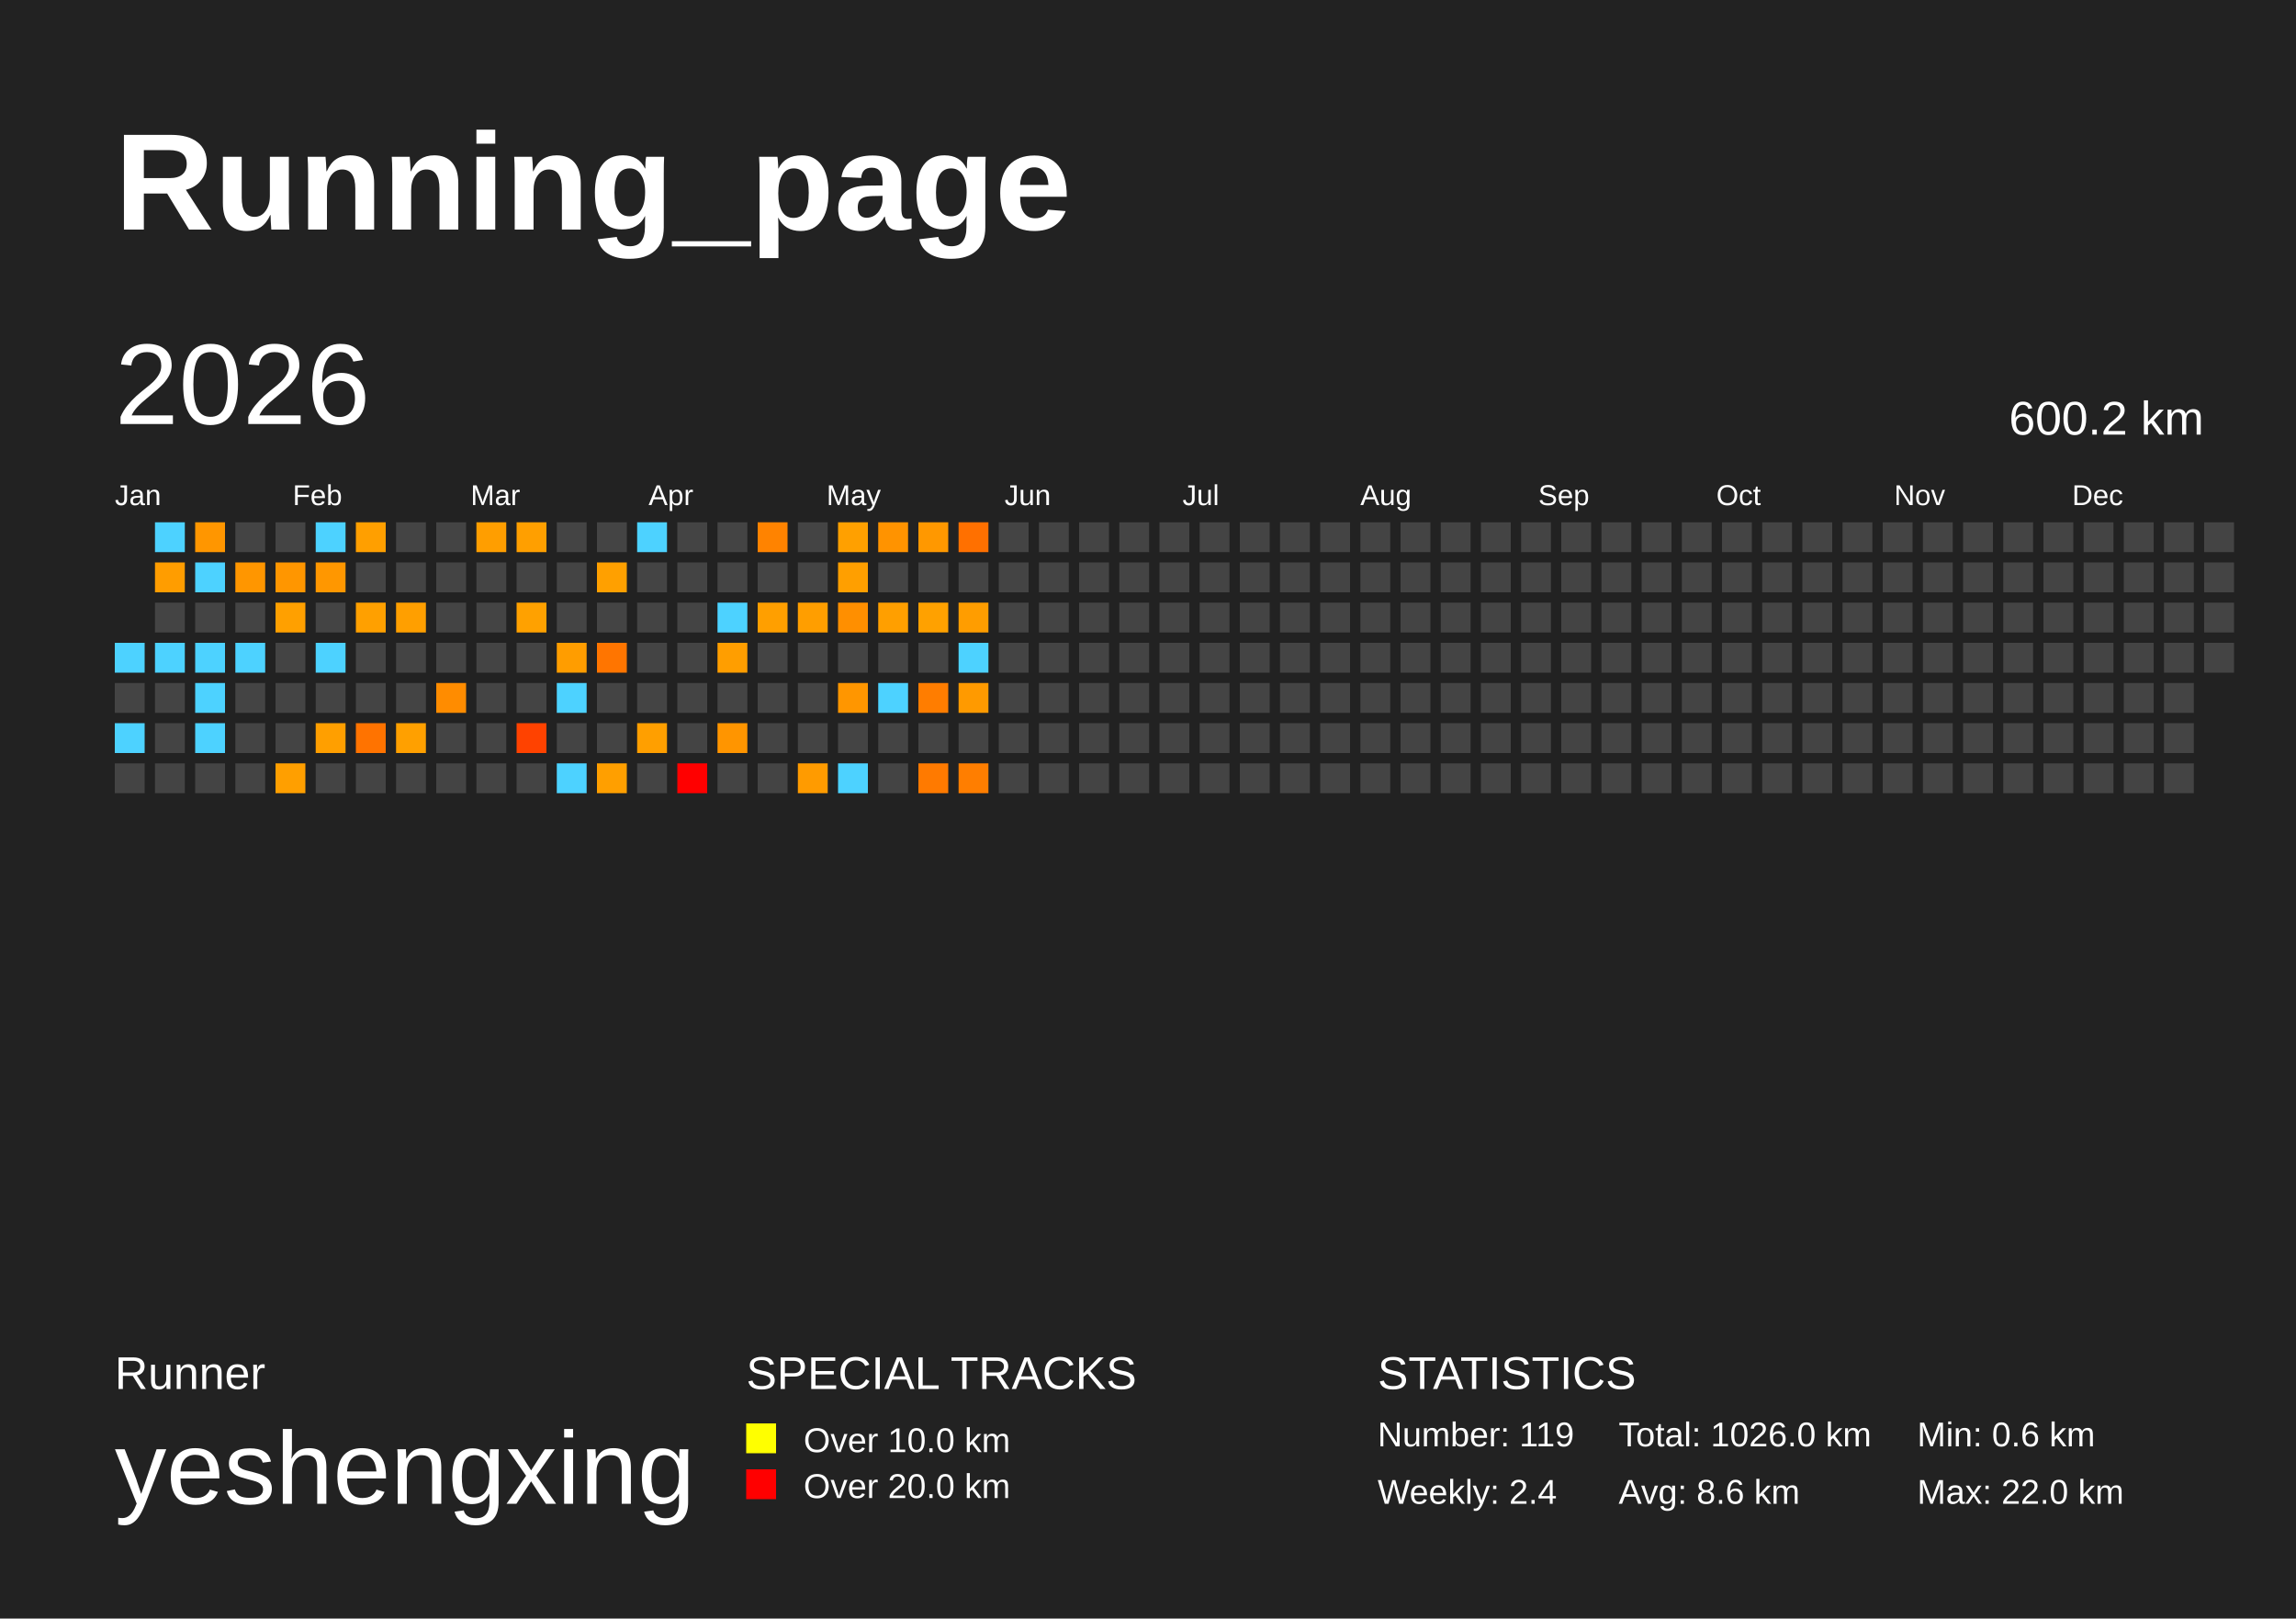
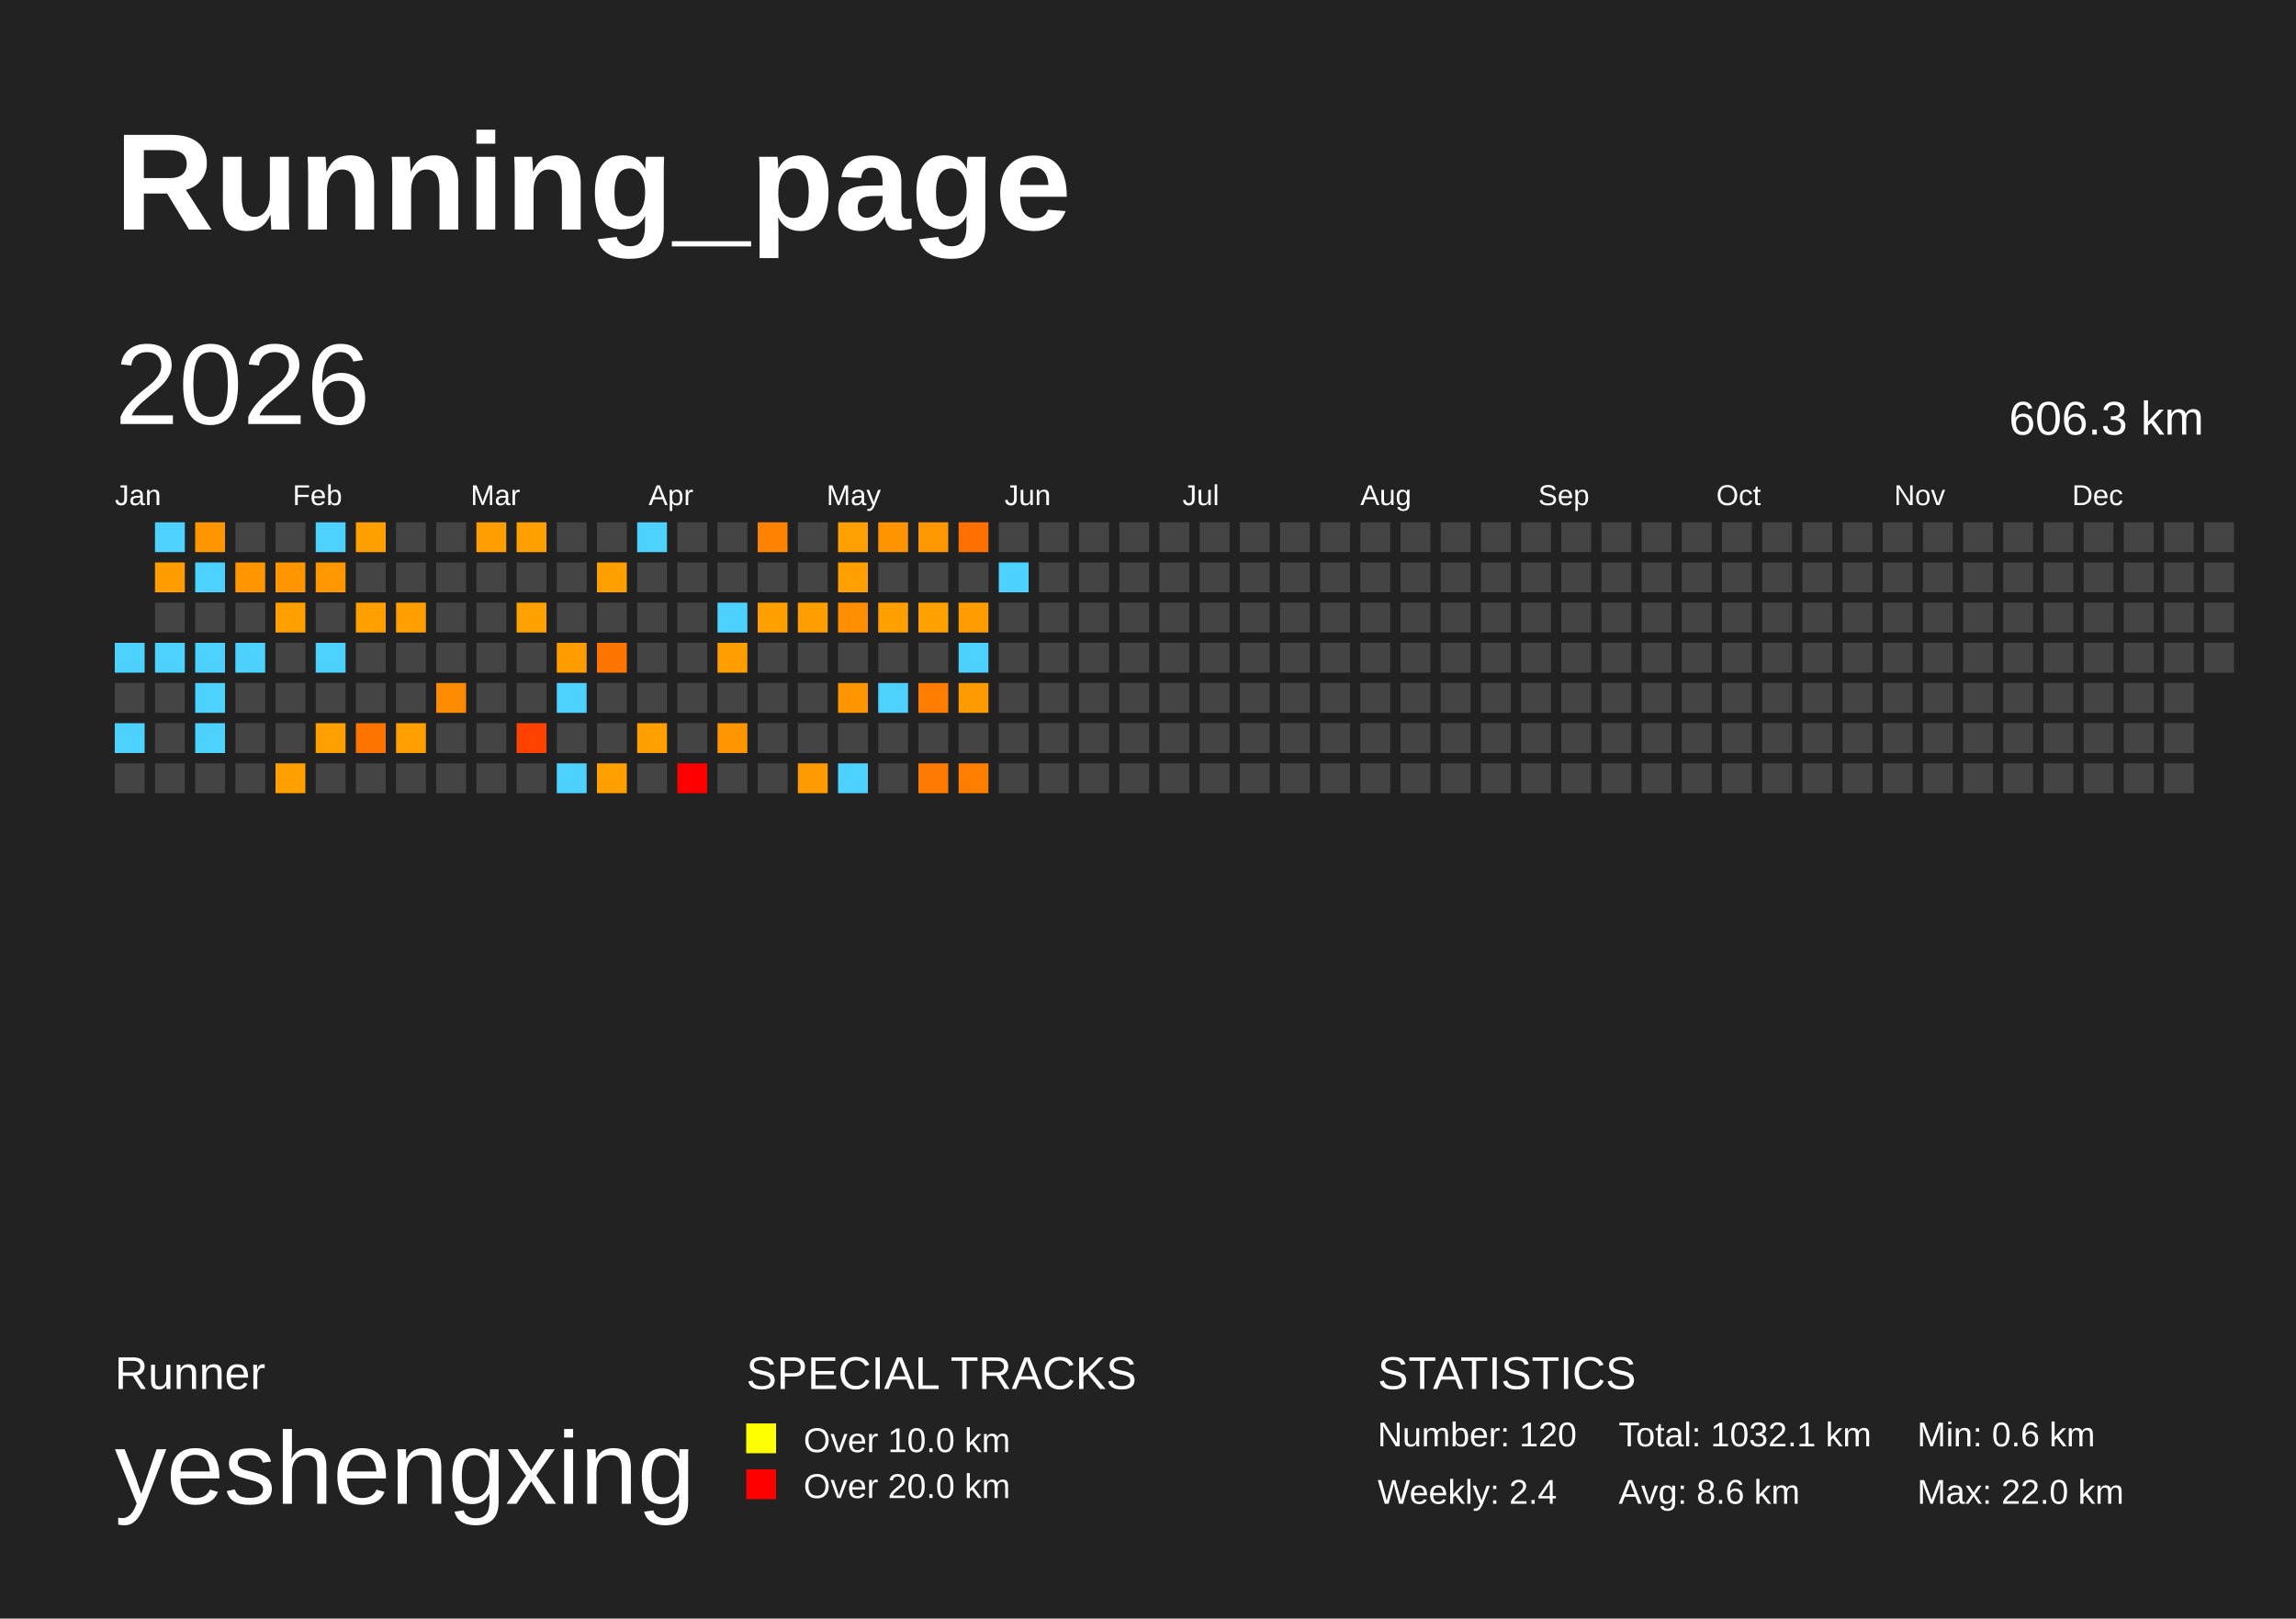
<svg xmlns="http://www.w3.org/2000/svg" baseProfile="full" height="141mm" version="1.1" viewBox="0,0,200,141" width="200mm">
  <defs />
  <rect fill="#222222" height="141" width="200" x="0" y="0" />
  <text fill="#FFFFFF" style="font-size:12px; font-family:Arial; font-weight:bold;" x="10" y="20">Running_page</text>
  <text fill="#FFFFFF" style="font-size:4px; font-family:Arial" x="10" y="121">Runner</text>
  <text fill="#FFFFFF" style="font-size:9px; font-family:Arial" x="10" y="131">yeshengxing</text>
  <text fill="#FFFFFF" style="font-size:4px; font-family:Arial" x="65" y="121">SPECIAL TRACKS</text>
  <rect fill="yellow" height="2.6" width="2.6" x="65" y="124" />
  <text fill="#FFFFFF" style="font-size:3px; font-family:Arial" x="70" y="126.5">Over 10.0 km</text>
  <rect fill="red" height="2.6" width="2.6" x="65" y="128" />
  <text fill="#FFFFFF" style="font-size:3px; font-family:Arial" x="70" y="130.5">Over 20.0 km</text>
  <text fill="#FFFFFF" style="font-size:4px; font-family:Arial" x="120" y="121">STATISTICS</text>
-   <text fill="#FFFFFF" style="font-size:3px; font-family:Arial" x="120" y="126">Number: 119</text>
+   <text fill="#FFFFFF" style="font-size:3px; font-family:Arial" x="120" y="126">Number: 120</text>
  <text fill="#FFFFFF" style="font-size:3px; font-family:Arial" x="120" y="131">Weekly: 2.4</text>
-   <text fill="#FFFFFF" style="font-size:3px; font-family:Arial" x="141" y="126">Total: 1026.0 km</text>
+   <text fill="#FFFFFF" style="font-size:3px; font-family:Arial" x="141" y="126">Total: 1032.1 km</text>
  <text fill="#FFFFFF" style="font-size:3px; font-family:Arial" x="141" y="131">Avg: 8.6 km</text>
  <text fill="#FFFFFF" style="font-size:3px; font-family:Arial" x="167" y="126">Min: 0.6 km</text>
  <text fill="#FFFFFF" style="font-size:3px; font-family:Arial" x="167" y="131">Max: 22.0 km</text>
  <text dominant-baseline="hanging" fill="#FFFFFF" style="font-size:10.0px; font-family:Arial;" x="10" y="30">2026</text>
-   <text dominant-baseline="hanging" fill="#FFFFFF" style="font-size:4.125px; font-family:Arial;" x="175" y="35">600.2 km</text>
+   <text dominant-baseline="hanging" fill="#FFFFFF" style="font-size:4.125px; font-family:Arial;" x="175" y="35">606.3 km</text>
  <text fill="#FFFFFF" style="font-size:2.5px; font-family:Arial" x="10.0" y="44">Jan</text>
  <text fill="#FFFFFF" style="font-size:2.5px; font-family:Arial" x="25.5" y="44">Feb</text>
  <text fill="#FFFFFF" style="font-size:2.5px; font-family:Arial" x="41.0" y="44">Mar</text>
  <text fill="#FFFFFF" style="font-size:2.5px; font-family:Arial" x="56.5" y="44">Apr</text>
  <text fill="#FFFFFF" style="font-size:2.5px; font-family:Arial" x="72.0" y="44">May</text>
  <text fill="#FFFFFF" style="font-size:2.5px; font-family:Arial" x="87.5" y="44">Jun</text>
  <text fill="#FFFFFF" style="font-size:2.5px; font-family:Arial" x="103.0" y="44">Jul</text>
  <text fill="#FFFFFF" style="font-size:2.5px; font-family:Arial" x="118.5" y="44">Aug</text>
  <text fill="#FFFFFF" style="font-size:2.5px; font-family:Arial" x="134.0" y="44">Sep</text>
  <text fill="#FFFFFF" style="font-size:2.5px; font-family:Arial" x="149.5" y="44">Oct</text>
  <text fill="#FFFFFF" style="font-size:2.5px; font-family:Arial" x="165.0" y="44">Nov</text>
  <text fill="#FFFFFF" style="font-size:2.5px; font-family:Arial" x="180.5" y="44">Dec</text>
  <rect fill="#4dd2ff" height="2.6" width="2.6" x="10.0" y="56.0" />
  <rect fill="#444444" height="2.6" width="2.6" x="10.0" y="59.5" />
  <rect fill="#4dd2ff" height="2.6" width="2.6" x="10.0" y="63.0" />
  <rect fill="#444444" height="2.6" width="2.6" x="10.0" y="66.5" />
  <rect fill="#4dd2ff" height="2.6" width="2.6" x="13.5" y="45.5" />
  <rect fill="#ff9d00" height="2.6" width="2.6" x="13.5" y="49.0" />
  <rect fill="#444444" height="2.6" width="2.6" x="13.5" y="52.5" />
  <rect fill="#4dd2ff" height="2.6" width="2.6" x="13.5" y="56.0" />
  <rect fill="#444444" height="2.6" width="2.6" x="13.5" y="59.5" />
  <rect fill="#444444" height="2.6" width="2.6" x="13.5" y="63.0" />
  <rect fill="#444444" height="2.6" width="2.6" x="13.5" y="66.5" />
  <rect fill="#ff9600" height="2.6" width="2.6" x="17.0" y="45.5" />
  <rect fill="#4dd2ff" height="2.6" width="2.6" x="17.0" y="49.0" />
  <rect fill="#444444" height="2.6" width="2.6" x="17.0" y="52.5" />
  <rect fill="#4dd2ff" height="2.6" width="2.6" x="17.0" y="56.0" />
  <rect fill="#4dd2ff" height="2.6" width="2.6" x="17.0" y="59.5" />
  <rect fill="#4dd2ff" height="2.6" width="2.6" x="17.0" y="63.0" />
  <rect fill="#444444" height="2.6" width="2.6" x="17.0" y="66.5" />
  <rect fill="#444444" height="2.6" width="2.6" x="20.5" y="45.5" />
  <rect fill="#ff9600" height="2.6" width="2.6" x="20.5" y="49.0" />
  <rect fill="#444444" height="2.6" width="2.6" x="20.5" y="52.5" />
  <rect fill="#4dd2ff" height="2.6" width="2.6" x="20.5" y="56.0" />
  <rect fill="#444444" height="2.6" width="2.6" x="20.5" y="59.5" />
  <rect fill="#444444" height="2.6" width="2.6" x="20.5" y="63.0" />
  <rect fill="#444444" height="2.6" width="2.6" x="20.5" y="66.5" />
  <rect fill="#444444" height="2.6" width="2.6" x="24.0" y="45.5" />
  <rect fill="#ff9600" height="2.6" width="2.6" x="24.0" y="49.0" />
  <rect fill="#ffa000" height="2.6" width="2.6" x="24.0" y="52.5" />
  <rect fill="#444444" height="2.6" width="2.6" x="24.0" y="56.0" />
  <rect fill="#444444" height="2.6" width="2.6" x="24.0" y="59.5" />
  <rect fill="#444444" height="2.6" width="2.6" x="24.0" y="63.0" />
  <rect fill="#ff9f00" height="2.6" width="2.6" x="24.0" y="66.5" />
  <rect fill="#4dd2ff" height="2.6" width="2.6" x="27.5" y="45.5" />
  <rect fill="#ff9700" height="2.6" width="2.6" x="27.5" y="49.0" />
  <rect fill="#444444" height="2.6" width="2.6" x="27.5" y="52.5" />
  <rect fill="#4dd2ff" height="2.6" width="2.6" x="27.5" y="56.0" />
  <rect fill="#444444" height="2.6" width="2.6" x="27.5" y="59.5" />
  <rect fill="#ff9f00" height="2.6" width="2.6" x="27.5" y="63.0" />
  <rect fill="#444444" height="2.6" width="2.6" x="27.5" y="66.5" />
  <rect fill="#ff9f00" height="2.6" width="2.6" x="31.0" y="45.5" />
  <rect fill="#444444" height="2.6" width="2.6" x="31.0" y="49.0" />
  <rect fill="#ffa000" height="2.6" width="2.6" x="31.0" y="52.5" />
  <rect fill="#444444" height="2.6" width="2.6" x="31.0" y="56.0" />
  <rect fill="#444444" height="2.6" width="2.6" x="31.0" y="59.5" />
  <rect fill="#ff7300" height="2.6" width="2.6" x="31.0" y="63.0" />
  <rect fill="#444444" height="2.6" width="2.6" x="31.0" y="66.5" />
  <rect fill="#444444" height="2.6" width="2.6" x="34.5" y="45.5" />
  <rect fill="#444444" height="2.6" width="2.6" x="34.5" y="49.0" />
  <rect fill="#ff9f00" height="2.6" width="2.6" x="34.5" y="52.5" />
  <rect fill="#444444" height="2.6" width="2.6" x="34.5" y="56.0" />
  <rect fill="#444444" height="2.6" width="2.6" x="34.5" y="59.5" />
  <rect fill="#ffa000" height="2.6" width="2.6" x="34.5" y="63.0" />
  <rect fill="#444444" height="2.6" width="2.6" x="34.5" y="66.5" />
  <rect fill="#444444" height="2.6" width="2.6" x="38.0" y="45.5" />
  <rect fill="#444444" height="2.6" width="2.6" x="38.0" y="49.0" />
  <rect fill="#444444" height="2.6" width="2.6" x="38.0" y="52.5" />
  <rect fill="#444444" height="2.6" width="2.6" x="38.0" y="56.0" />
  <rect fill="#ff8c00" height="2.6" width="2.6" x="38.0" y="59.5" />
  <rect fill="#444444" height="2.6" width="2.6" x="38.0" y="63.0" />
  <rect fill="#444444" height="2.6" width="2.6" x="38.0" y="66.5" />
  <rect fill="#ff9e00" height="2.6" width="2.6" x="41.5" y="45.5" />
  <rect fill="#444444" height="2.6" width="2.6" x="41.5" y="49.0" />
  <rect fill="#444444" height="2.6" width="2.6" x="41.5" y="52.5" />
  <rect fill="#444444" height="2.6" width="2.6" x="41.5" y="56.0" />
  <rect fill="#444444" height="2.6" width="2.6" x="41.5" y="59.5" />
  <rect fill="#444444" height="2.6" width="2.6" x="41.5" y="63.0" />
  <rect fill="#444444" height="2.6" width="2.6" x="41.5" y="66.5" />
  <rect fill="#ff9f00" height="2.6" width="2.6" x="45.0" y="45.5" />
  <rect fill="#444444" height="2.6" width="2.6" x="45.0" y="49.0" />
  <rect fill="#ffa100" height="2.6" width="2.6" x="45.0" y="52.5" />
  <rect fill="#444444" height="2.6" width="2.6" x="45.0" y="56.0" />
  <rect fill="#444444" height="2.6" width="2.6" x="45.0" y="59.5" />
  <rect fill="#ff4200" height="2.6" width="2.6" x="45.0" y="63.0" />
  <rect fill="#444444" height="2.6" width="2.6" x="45.0" y="66.5" />
  <rect fill="#444444" height="2.6" width="2.6" x="48.5" y="45.5" />
  <rect fill="#444444" height="2.6" width="2.6" x="48.5" y="49.0" />
  <rect fill="#444444" height="2.6" width="2.6" x="48.5" y="52.5" />
  <rect fill="#ff9d00" height="2.6" width="2.6" x="48.5" y="56.0" />
  <rect fill="#4dd2ff" height="2.6" width="2.6" x="48.5" y="59.5" />
  <rect fill="#444444" height="2.6" width="2.6" x="48.5" y="63.0" />
  <rect fill="#4dd2ff" height="2.6" width="2.6" x="48.5" y="66.5" />
  <rect fill="#444444" height="2.6" width="2.6" x="52.0" y="45.5" />
  <rect fill="#ffa000" height="2.6" width="2.6" x="52.0" y="49.0" />
  <rect fill="#444444" height="2.6" width="2.6" x="52.0" y="52.5" />
  <rect fill="#ff7500" height="2.6" width="2.6" x="52.0" y="56.0" />
  <rect fill="#444444" height="2.6" width="2.6" x="52.0" y="59.5" />
  <rect fill="#444444" height="2.6" width="2.6" x="52.0" y="63.0" />
  <rect fill="#ff9f00" height="2.6" width="2.6" x="52.0" y="66.5" />
  <rect fill="#4dd2ff" height="2.6" width="2.6" x="55.5" y="45.5" />
  <rect fill="#444444" height="2.6" width="2.6" x="55.5" y="49.0" />
  <rect fill="#444444" height="2.6" width="2.6" x="55.5" y="52.5" />
  <rect fill="#444444" height="2.6" width="2.6" x="55.5" y="56.0" />
  <rect fill="#444444" height="2.6" width="2.6" x="55.5" y="59.5" />
  <rect fill="#ff9f00" height="2.6" width="2.6" x="55.5" y="63.0" />
  <rect fill="#444444" height="2.6" width="2.6" x="55.5" y="66.5" />
  <rect fill="#444444" height="2.6" width="2.6" x="59.0" y="45.5" />
  <rect fill="#444444" height="2.6" width="2.6" x="59.0" y="49.0" />
  <rect fill="#444444" height="2.6" width="2.6" x="59.0" y="52.5" />
  <rect fill="#444444" height="2.6" width="2.6" x="59.0" y="56.0" />
  <rect fill="#444444" height="2.6" width="2.6" x="59.0" y="59.5" />
  <rect fill="#444444" height="2.6" width="2.6" x="59.0" y="63.0" />
  <rect fill="red" height="2.6" width="2.6" x="59.0" y="66.5" />
  <rect fill="#444444" height="2.6" width="2.6" x="62.5" y="45.5" />
  <rect fill="#444444" height="2.6" width="2.6" x="62.5" y="49.0" />
  <rect fill="#4dd2ff" height="2.6" width="2.6" x="62.5" y="52.5" />
  <rect fill="#ff9e00" height="2.6" width="2.6" x="62.5" y="56.0" />
  <rect fill="#444444" height="2.6" width="2.6" x="62.5" y="59.5" />
  <rect fill="#ff9500" height="2.6" width="2.6" x="62.5" y="63.0" />
  <rect fill="#444444" height="2.6" width="2.6" x="62.5" y="66.5" />
  <rect fill="#ff8300" height="2.6" width="2.6" x="66.0" y="45.5" />
  <rect fill="#444444" height="2.6" width="2.6" x="66.0" y="49.0" />
  <rect fill="#ff9f00" height="2.6" width="2.6" x="66.0" y="52.5" />
  <rect fill="#444444" height="2.6" width="2.6" x="66.0" y="56.0" />
  <rect fill="#444444" height="2.6" width="2.6" x="66.0" y="59.5" />
  <rect fill="#444444" height="2.6" width="2.6" x="66.0" y="63.0" />
  <rect fill="#444444" height="2.6" width="2.6" x="66.0" y="66.5" />
  <rect fill="#444444" height="2.6" width="2.6" x="69.5" y="45.5" />
  <rect fill="#444444" height="2.6" width="2.6" x="69.5" y="49.0" />
  <rect fill="#ff9e00" height="2.6" width="2.6" x="69.5" y="52.5" />
  <rect fill="#444444" height="2.6" width="2.6" x="69.5" y="56.0" />
  <rect fill="#444444" height="2.6" width="2.6" x="69.5" y="59.5" />
  <rect fill="#444444" height="2.6" width="2.6" x="69.5" y="63.0" />
  <rect fill="#ff9b00" height="2.6" width="2.6" x="69.5" y="66.5" />
  <rect fill="#ffa000" height="2.6" width="2.6" x="73.0" y="45.5" />
  <rect fill="#ff9f00" height="2.6" width="2.6" x="73.0" y="49.0" />
  <rect fill="#ff8f00" height="2.6" width="2.6" x="73.0" y="52.5" />
  <rect fill="#444444" height="2.6" width="2.6" x="73.0" y="56.0" />
  <rect fill="#ff9600" height="2.6" width="2.6" x="73.0" y="59.5" />
  <rect fill="#444444" height="2.6" width="2.6" x="73.0" y="63.0" />
  <rect fill="#4dd2ff" height="2.6" width="2.6" x="73.0" y="66.5" />
  <rect fill="#ff9300" height="2.6" width="2.6" x="76.5" y="45.5" />
  <rect fill="#444444" height="2.6" width="2.6" x="76.5" y="49.0" />
  <rect fill="#ff9f00" height="2.6" width="2.6" x="76.5" y="52.5" />
  <rect fill="#444444" height="2.6" width="2.6" x="76.5" y="56.0" />
  <rect fill="#4dd2ff" height="2.6" width="2.6" x="76.5" y="59.5" />
  <rect fill="#444444" height="2.6" width="2.6" x="76.5" y="63.0" />
  <rect fill="#444444" height="2.6" width="2.6" x="76.5" y="66.5" />
  <rect fill="#ff9800" height="2.6" width="2.6" x="80.0" y="45.5" />
  <rect fill="#444444" height="2.6" width="2.6" x="80.0" y="49.0" />
  <rect fill="#ffa100" height="2.6" width="2.6" x="80.0" y="52.5" />
  <rect fill="#444444" height="2.6" width="2.6" x="80.0" y="56.0" />
  <rect fill="#ff7d00" height="2.6" width="2.6" x="80.0" y="59.5" />
  <rect fill="#444444" height="2.6" width="2.6" x="80.0" y="63.0" />
  <rect fill="#ff7a00" height="2.6" width="2.6" x="80.0" y="66.5" />
  <rect fill="#ff7000" height="2.6" width="2.6" x="83.5" y="45.5" />
  <rect fill="#444444" height="2.6" width="2.6" x="83.5" y="49.0" />
  <rect fill="#ff9d00" height="2.6" width="2.6" x="83.5" y="52.5" />
  <rect fill="#4dd2ff" height="2.6" width="2.6" x="83.5" y="56.0" />
  <rect fill="#ff9a00" height="2.6" width="2.6" x="83.5" y="59.5" />
  <rect fill="#444444" height="2.6" width="2.6" x="83.5" y="63.0" />
  <rect fill="#ff7e00" height="2.6" width="2.6" x="83.5" y="66.5" />
  <rect fill="#444444" height="2.6" width="2.6" x="87.0" y="45.5" />
-   <rect fill="#444444" height="2.6" width="2.6" x="87.0" y="49.0" />
+   <rect fill="#4dd2ff" height="2.6" width="2.6" x="87.0" y="49.0" />
  <rect fill="#444444" height="2.6" width="2.6" x="87.0" y="52.5" />
  <rect fill="#444444" height="2.6" width="2.6" x="87.0" y="56.0" />
  <rect fill="#444444" height="2.6" width="2.6" x="87.0" y="59.5" />
  <rect fill="#444444" height="2.6" width="2.6" x="87.0" y="63.0" />
  <rect fill="#444444" height="2.6" width="2.6" x="87.0" y="66.5" />
  <rect fill="#444444" height="2.6" width="2.6" x="90.5" y="45.5" />
  <rect fill="#444444" height="2.6" width="2.6" x="90.5" y="49.0" />
  <rect fill="#444444" height="2.6" width="2.6" x="90.5" y="52.5" />
  <rect fill="#444444" height="2.6" width="2.6" x="90.5" y="56.0" />
  <rect fill="#444444" height="2.6" width="2.6" x="90.5" y="59.5" />
  <rect fill="#444444" height="2.6" width="2.6" x="90.5" y="63.0" />
  <rect fill="#444444" height="2.6" width="2.6" x="90.5" y="66.5" />
  <rect fill="#444444" height="2.6" width="2.6" x="94.0" y="45.5" />
  <rect fill="#444444" height="2.6" width="2.6" x="94.0" y="49.0" />
  <rect fill="#444444" height="2.6" width="2.6" x="94.0" y="52.5" />
  <rect fill="#444444" height="2.6" width="2.6" x="94.0" y="56.0" />
  <rect fill="#444444" height="2.6" width="2.6" x="94.0" y="59.5" />
  <rect fill="#444444" height="2.6" width="2.6" x="94.0" y="63.0" />
  <rect fill="#444444" height="2.6" width="2.6" x="94.0" y="66.5" />
  <rect fill="#444444" height="2.6" width="2.6" x="97.5" y="45.5" />
  <rect fill="#444444" height="2.6" width="2.6" x="97.5" y="49.0" />
  <rect fill="#444444" height="2.6" width="2.6" x="97.5" y="52.5" />
  <rect fill="#444444" height="2.6" width="2.6" x="97.5" y="56.0" />
  <rect fill="#444444" height="2.6" width="2.6" x="97.5" y="59.5" />
  <rect fill="#444444" height="2.6" width="2.6" x="97.5" y="63.0" />
  <rect fill="#444444" height="2.6" width="2.6" x="97.5" y="66.5" />
  <rect fill="#444444" height="2.6" width="2.6" x="101.0" y="45.5" />
  <rect fill="#444444" height="2.6" width="2.6" x="101.0" y="49.0" />
  <rect fill="#444444" height="2.6" width="2.6" x="101.0" y="52.5" />
  <rect fill="#444444" height="2.6" width="2.6" x="101.0" y="56.0" />
  <rect fill="#444444" height="2.6" width="2.6" x="101.0" y="59.5" />
  <rect fill="#444444" height="2.6" width="2.6" x="101.0" y="63.0" />
  <rect fill="#444444" height="2.6" width="2.6" x="101.0" y="66.5" />
  <rect fill="#444444" height="2.6" width="2.6" x="104.5" y="45.5" />
  <rect fill="#444444" height="2.6" width="2.6" x="104.5" y="49.0" />
  <rect fill="#444444" height="2.6" width="2.6" x="104.5" y="52.5" />
  <rect fill="#444444" height="2.6" width="2.6" x="104.5" y="56.0" />
  <rect fill="#444444" height="2.6" width="2.6" x="104.5" y="59.5" />
  <rect fill="#444444" height="2.6" width="2.6" x="104.5" y="63.0" />
  <rect fill="#444444" height="2.6" width="2.6" x="104.5" y="66.5" />
  <rect fill="#444444" height="2.6" width="2.6" x="108.0" y="45.5" />
  <rect fill="#444444" height="2.6" width="2.6" x="108.0" y="49.0" />
  <rect fill="#444444" height="2.6" width="2.6" x="108.0" y="52.5" />
  <rect fill="#444444" height="2.6" width="2.6" x="108.0" y="56.0" />
  <rect fill="#444444" height="2.6" width="2.6" x="108.0" y="59.5" />
  <rect fill="#444444" height="2.6" width="2.6" x="108.0" y="63.0" />
  <rect fill="#444444" height="2.6" width="2.6" x="108.0" y="66.5" />
  <rect fill="#444444" height="2.6" width="2.6" x="111.5" y="45.5" />
  <rect fill="#444444" height="2.6" width="2.6" x="111.5" y="49.0" />
  <rect fill="#444444" height="2.6" width="2.6" x="111.5" y="52.5" />
  <rect fill="#444444" height="2.6" width="2.6" x="111.5" y="56.0" />
  <rect fill="#444444" height="2.6" width="2.6" x="111.5" y="59.5" />
  <rect fill="#444444" height="2.6" width="2.6" x="111.5" y="63.0" />
  <rect fill="#444444" height="2.6" width="2.6" x="111.5" y="66.5" />
  <rect fill="#444444" height="2.6" width="2.6" x="115.0" y="45.5" />
  <rect fill="#444444" height="2.6" width="2.6" x="115.0" y="49.0" />
  <rect fill="#444444" height="2.6" width="2.6" x="115.0" y="52.5" />
  <rect fill="#444444" height="2.6" width="2.6" x="115.0" y="56.0" />
  <rect fill="#444444" height="2.6" width="2.6" x="115.0" y="59.5" />
  <rect fill="#444444" height="2.6" width="2.6" x="115.0" y="63.0" />
  <rect fill="#444444" height="2.6" width="2.6" x="115.0" y="66.5" />
  <rect fill="#444444" height="2.6" width="2.6" x="118.5" y="45.5" />
  <rect fill="#444444" height="2.6" width="2.6" x="118.5" y="49.0" />
  <rect fill="#444444" height="2.6" width="2.6" x="118.5" y="52.5" />
  <rect fill="#444444" height="2.6" width="2.6" x="118.5" y="56.0" />
  <rect fill="#444444" height="2.6" width="2.6" x="118.5" y="59.5" />
  <rect fill="#444444" height="2.6" width="2.6" x="118.5" y="63.0" />
  <rect fill="#444444" height="2.6" width="2.6" x="118.5" y="66.5" />
  <rect fill="#444444" height="2.6" width="2.6" x="122.0" y="45.5" />
  <rect fill="#444444" height="2.6" width="2.6" x="122.0" y="49.0" />
  <rect fill="#444444" height="2.6" width="2.6" x="122.0" y="52.5" />
  <rect fill="#444444" height="2.6" width="2.6" x="122.0" y="56.0" />
  <rect fill="#444444" height="2.6" width="2.6" x="122.0" y="59.5" />
  <rect fill="#444444" height="2.6" width="2.6" x="122.0" y="63.0" />
  <rect fill="#444444" height="2.6" width="2.6" x="122.0" y="66.5" />
  <rect fill="#444444" height="2.6" width="2.6" x="125.5" y="45.5" />
  <rect fill="#444444" height="2.6" width="2.6" x="125.5" y="49.0" />
  <rect fill="#444444" height="2.6" width="2.6" x="125.5" y="52.5" />
  <rect fill="#444444" height="2.6" width="2.6" x="125.5" y="56.0" />
  <rect fill="#444444" height="2.6" width="2.6" x="125.5" y="59.5" />
  <rect fill="#444444" height="2.6" width="2.6" x="125.5" y="63.0" />
  <rect fill="#444444" height="2.6" width="2.6" x="125.5" y="66.5" />
  <rect fill="#444444" height="2.6" width="2.6" x="129.0" y="45.5" />
  <rect fill="#444444" height="2.6" width="2.6" x="129.0" y="49.0" />
  <rect fill="#444444" height="2.6" width="2.6" x="129.0" y="52.5" />
  <rect fill="#444444" height="2.6" width="2.6" x="129.0" y="56.0" />
  <rect fill="#444444" height="2.6" width="2.6" x="129.0" y="59.5" />
  <rect fill="#444444" height="2.6" width="2.6" x="129.0" y="63.0" />
  <rect fill="#444444" height="2.6" width="2.6" x="129.0" y="66.5" />
  <rect fill="#444444" height="2.6" width="2.6" x="132.5" y="45.5" />
  <rect fill="#444444" height="2.6" width="2.6" x="132.5" y="49.0" />
  <rect fill="#444444" height="2.6" width="2.6" x="132.5" y="52.5" />
  <rect fill="#444444" height="2.6" width="2.6" x="132.5" y="56.0" />
  <rect fill="#444444" height="2.6" width="2.6" x="132.5" y="59.5" />
  <rect fill="#444444" height="2.6" width="2.6" x="132.5" y="63.0" />
  <rect fill="#444444" height="2.6" width="2.6" x="132.5" y="66.5" />
  <rect fill="#444444" height="2.6" width="2.6" x="136.0" y="45.5" />
  <rect fill="#444444" height="2.6" width="2.6" x="136.0" y="49.0" />
  <rect fill="#444444" height="2.6" width="2.6" x="136.0" y="52.5" />
  <rect fill="#444444" height="2.6" width="2.6" x="136.0" y="56.0" />
  <rect fill="#444444" height="2.6" width="2.6" x="136.0" y="59.5" />
  <rect fill="#444444" height="2.6" width="2.6" x="136.0" y="63.0" />
  <rect fill="#444444" height="2.6" width="2.6" x="136.0" y="66.5" />
  <rect fill="#444444" height="2.6" width="2.6" x="139.5" y="45.5" />
  <rect fill="#444444" height="2.6" width="2.6" x="139.5" y="49.0" />
  <rect fill="#444444" height="2.6" width="2.6" x="139.5" y="52.5" />
  <rect fill="#444444" height="2.6" width="2.6" x="139.5" y="56.0" />
  <rect fill="#444444" height="2.6" width="2.6" x="139.5" y="59.5" />
  <rect fill="#444444" height="2.6" width="2.6" x="139.5" y="63.0" />
  <rect fill="#444444" height="2.6" width="2.6" x="139.5" y="66.5" />
  <rect fill="#444444" height="2.6" width="2.6" x="143.0" y="45.5" />
  <rect fill="#444444" height="2.6" width="2.6" x="143.0" y="49.0" />
  <rect fill="#444444" height="2.6" width="2.6" x="143.0" y="52.5" />
  <rect fill="#444444" height="2.6" width="2.6" x="143.0" y="56.0" />
  <rect fill="#444444" height="2.6" width="2.6" x="143.0" y="59.5" />
  <rect fill="#444444" height="2.6" width="2.6" x="143.0" y="63.0" />
  <rect fill="#444444" height="2.6" width="2.6" x="143.0" y="66.5" />
  <rect fill="#444444" height="2.6" width="2.6" x="146.5" y="45.5" />
  <rect fill="#444444" height="2.6" width="2.6" x="146.5" y="49.0" />
  <rect fill="#444444" height="2.6" width="2.6" x="146.5" y="52.5" />
  <rect fill="#444444" height="2.6" width="2.6" x="146.5" y="56.0" />
  <rect fill="#444444" height="2.6" width="2.6" x="146.5" y="59.5" />
  <rect fill="#444444" height="2.6" width="2.6" x="146.5" y="63.0" />
  <rect fill="#444444" height="2.6" width="2.6" x="146.5" y="66.5" />
  <rect fill="#444444" height="2.6" width="2.6" x="150.0" y="45.5" />
  <rect fill="#444444" height="2.6" width="2.6" x="150.0" y="49.0" />
  <rect fill="#444444" height="2.6" width="2.6" x="150.0" y="52.5" />
  <rect fill="#444444" height="2.6" width="2.6" x="150.0" y="56.0" />
  <rect fill="#444444" height="2.6" width="2.6" x="150.0" y="59.5" />
  <rect fill="#444444" height="2.6" width="2.6" x="150.0" y="63.0" />
  <rect fill="#444444" height="2.6" width="2.6" x="150.0" y="66.5" />
  <rect fill="#444444" height="2.6" width="2.6" x="153.5" y="45.5" />
  <rect fill="#444444" height="2.6" width="2.6" x="153.5" y="49.0" />
  <rect fill="#444444" height="2.6" width="2.6" x="153.5" y="52.5" />
  <rect fill="#444444" height="2.6" width="2.6" x="153.5" y="56.0" />
  <rect fill="#444444" height="2.6" width="2.6" x="153.5" y="59.5" />
  <rect fill="#444444" height="2.6" width="2.6" x="153.5" y="63.0" />
  <rect fill="#444444" height="2.6" width="2.6" x="153.5" y="66.5" />
  <rect fill="#444444" height="2.6" width="2.6" x="157.0" y="45.5" />
  <rect fill="#444444" height="2.6" width="2.6" x="157.0" y="49.0" />
  <rect fill="#444444" height="2.6" width="2.6" x="157.0" y="52.5" />
  <rect fill="#444444" height="2.6" width="2.6" x="157.0" y="56.0" />
  <rect fill="#444444" height="2.6" width="2.6" x="157.0" y="59.5" />
  <rect fill="#444444" height="2.6" width="2.6" x="157.0" y="63.0" />
  <rect fill="#444444" height="2.6" width="2.6" x="157.0" y="66.5" />
  <rect fill="#444444" height="2.6" width="2.6" x="160.5" y="45.5" />
  <rect fill="#444444" height="2.6" width="2.6" x="160.5" y="49.0" />
  <rect fill="#444444" height="2.6" width="2.6" x="160.5" y="52.5" />
  <rect fill="#444444" height="2.6" width="2.6" x="160.5" y="56.0" />
  <rect fill="#444444" height="2.6" width="2.6" x="160.5" y="59.5" />
  <rect fill="#444444" height="2.6" width="2.6" x="160.5" y="63.0" />
  <rect fill="#444444" height="2.6" width="2.6" x="160.5" y="66.5" />
  <rect fill="#444444" height="2.6" width="2.6" x="164.0" y="45.5" />
  <rect fill="#444444" height="2.6" width="2.6" x="164.0" y="49.0" />
  <rect fill="#444444" height="2.6" width="2.6" x="164.0" y="52.5" />
  <rect fill="#444444" height="2.6" width="2.6" x="164.0" y="56.0" />
  <rect fill="#444444" height="2.6" width="2.6" x="164.0" y="59.5" />
  <rect fill="#444444" height="2.6" width="2.6" x="164.0" y="63.0" />
  <rect fill="#444444" height="2.6" width="2.6" x="164.0" y="66.5" />
  <rect fill="#444444" height="2.6" width="2.6" x="167.5" y="45.5" />
  <rect fill="#444444" height="2.6" width="2.6" x="167.5" y="49.0" />
  <rect fill="#444444" height="2.6" width="2.6" x="167.5" y="52.5" />
  <rect fill="#444444" height="2.6" width="2.6" x="167.5" y="56.0" />
  <rect fill="#444444" height="2.6" width="2.6" x="167.5" y="59.5" />
  <rect fill="#444444" height="2.6" width="2.6" x="167.5" y="63.0" />
  <rect fill="#444444" height="2.6" width="2.6" x="167.5" y="66.5" />
  <rect fill="#444444" height="2.6" width="2.6" x="171.0" y="45.5" />
  <rect fill="#444444" height="2.6" width="2.6" x="171.0" y="49.0" />
  <rect fill="#444444" height="2.6" width="2.6" x="171.0" y="52.5" />
  <rect fill="#444444" height="2.6" width="2.6" x="171.0" y="56.0" />
  <rect fill="#444444" height="2.6" width="2.6" x="171.0" y="59.5" />
  <rect fill="#444444" height="2.6" width="2.6" x="171.0" y="63.0" />
  <rect fill="#444444" height="2.6" width="2.6" x="171.0" y="66.5" />
  <rect fill="#444444" height="2.6" width="2.6" x="174.5" y="45.5" />
  <rect fill="#444444" height="2.6" width="2.6" x="174.5" y="49.0" />
  <rect fill="#444444" height="2.6" width="2.6" x="174.5" y="52.5" />
  <rect fill="#444444" height="2.6" width="2.6" x="174.5" y="56.0" />
  <rect fill="#444444" height="2.6" width="2.6" x="174.5" y="59.5" />
  <rect fill="#444444" height="2.6" width="2.6" x="174.5" y="63.0" />
  <rect fill="#444444" height="2.6" width="2.6" x="174.5" y="66.5" />
  <rect fill="#444444" height="2.6" width="2.6" x="178.0" y="45.5" />
  <rect fill="#444444" height="2.6" width="2.6" x="178.0" y="49.0" />
  <rect fill="#444444" height="2.6" width="2.6" x="178.0" y="52.5" />
  <rect fill="#444444" height="2.6" width="2.6" x="178.0" y="56.0" />
  <rect fill="#444444" height="2.6" width="2.6" x="178.0" y="59.5" />
  <rect fill="#444444" height="2.6" width="2.6" x="178.0" y="63.0" />
  <rect fill="#444444" height="2.6" width="2.6" x="178.0" y="66.5" />
  <rect fill="#444444" height="2.6" width="2.6" x="181.5" y="45.5" />
  <rect fill="#444444" height="2.6" width="2.6" x="181.5" y="49.0" />
  <rect fill="#444444" height="2.6" width="2.6" x="181.5" y="52.5" />
  <rect fill="#444444" height="2.6" width="2.6" x="181.5" y="56.0" />
  <rect fill="#444444" height="2.6" width="2.6" x="181.5" y="59.5" />
  <rect fill="#444444" height="2.6" width="2.6" x="181.5" y="63.0" />
  <rect fill="#444444" height="2.6" width="2.6" x="181.5" y="66.5" />
  <rect fill="#444444" height="2.6" width="2.6" x="185.0" y="45.5" />
  <rect fill="#444444" height="2.6" width="2.6" x="185.0" y="49.0" />
  <rect fill="#444444" height="2.6" width="2.6" x="185.0" y="52.5" />
  <rect fill="#444444" height="2.6" width="2.6" x="185.0" y="56.0" />
  <rect fill="#444444" height="2.6" width="2.6" x="185.0" y="59.5" />
  <rect fill="#444444" height="2.6" width="2.6" x="185.0" y="63.0" />
  <rect fill="#444444" height="2.6" width="2.6" x="185.0" y="66.5" />
  <rect fill="#444444" height="2.6" width="2.6" x="188.5" y="45.5" />
  <rect fill="#444444" height="2.6" width="2.6" x="188.5" y="49.0" />
  <rect fill="#444444" height="2.6" width="2.6" x="188.5" y="52.5" />
  <rect fill="#444444" height="2.6" width="2.6" x="188.5" y="56.0" />
  <rect fill="#444444" height="2.6" width="2.6" x="188.5" y="59.5" />
  <rect fill="#444444" height="2.6" width="2.6" x="188.5" y="63.0" />
  <rect fill="#444444" height="2.6" width="2.6" x="188.5" y="66.5" />
  <rect fill="#444444" height="2.6" width="2.6" x="192.0" y="45.5" />
  <rect fill="#444444" height="2.6" width="2.6" x="192.0" y="49.0" />
  <rect fill="#444444" height="2.6" width="2.6" x="192.0" y="52.5" />
  <rect fill="#444444" height="2.6" width="2.6" x="192.0" y="56.0" />
</svg>
